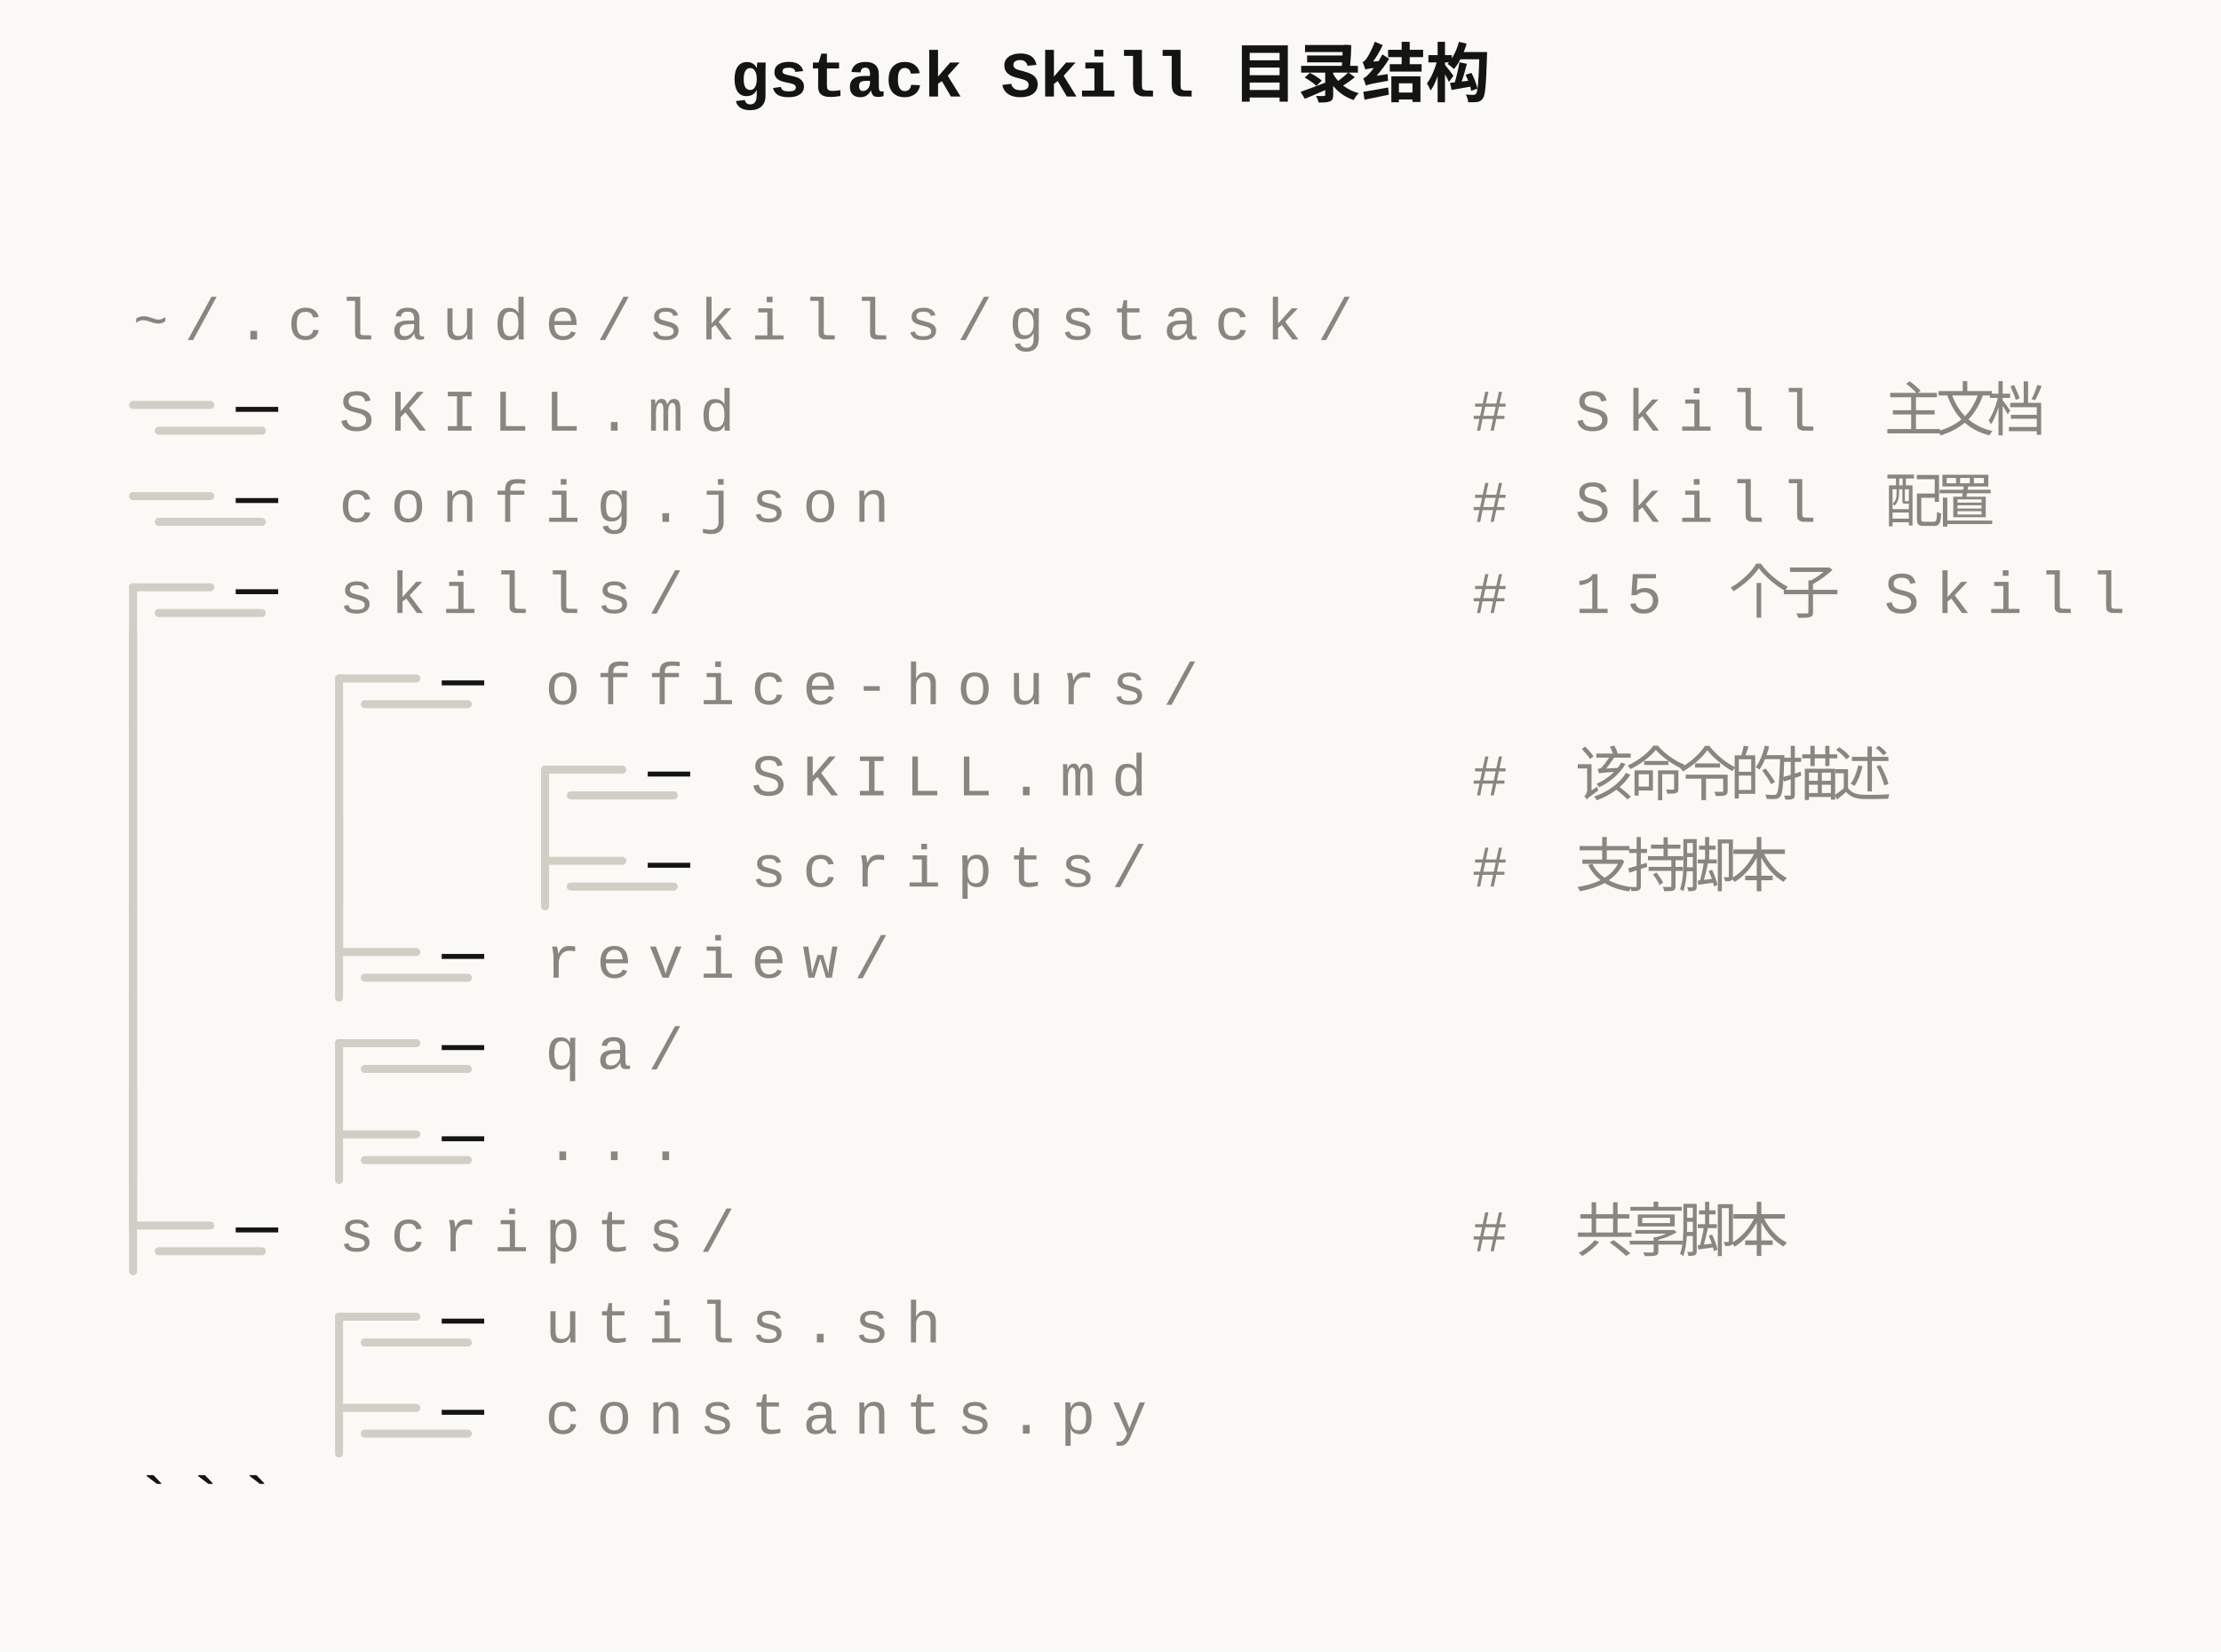
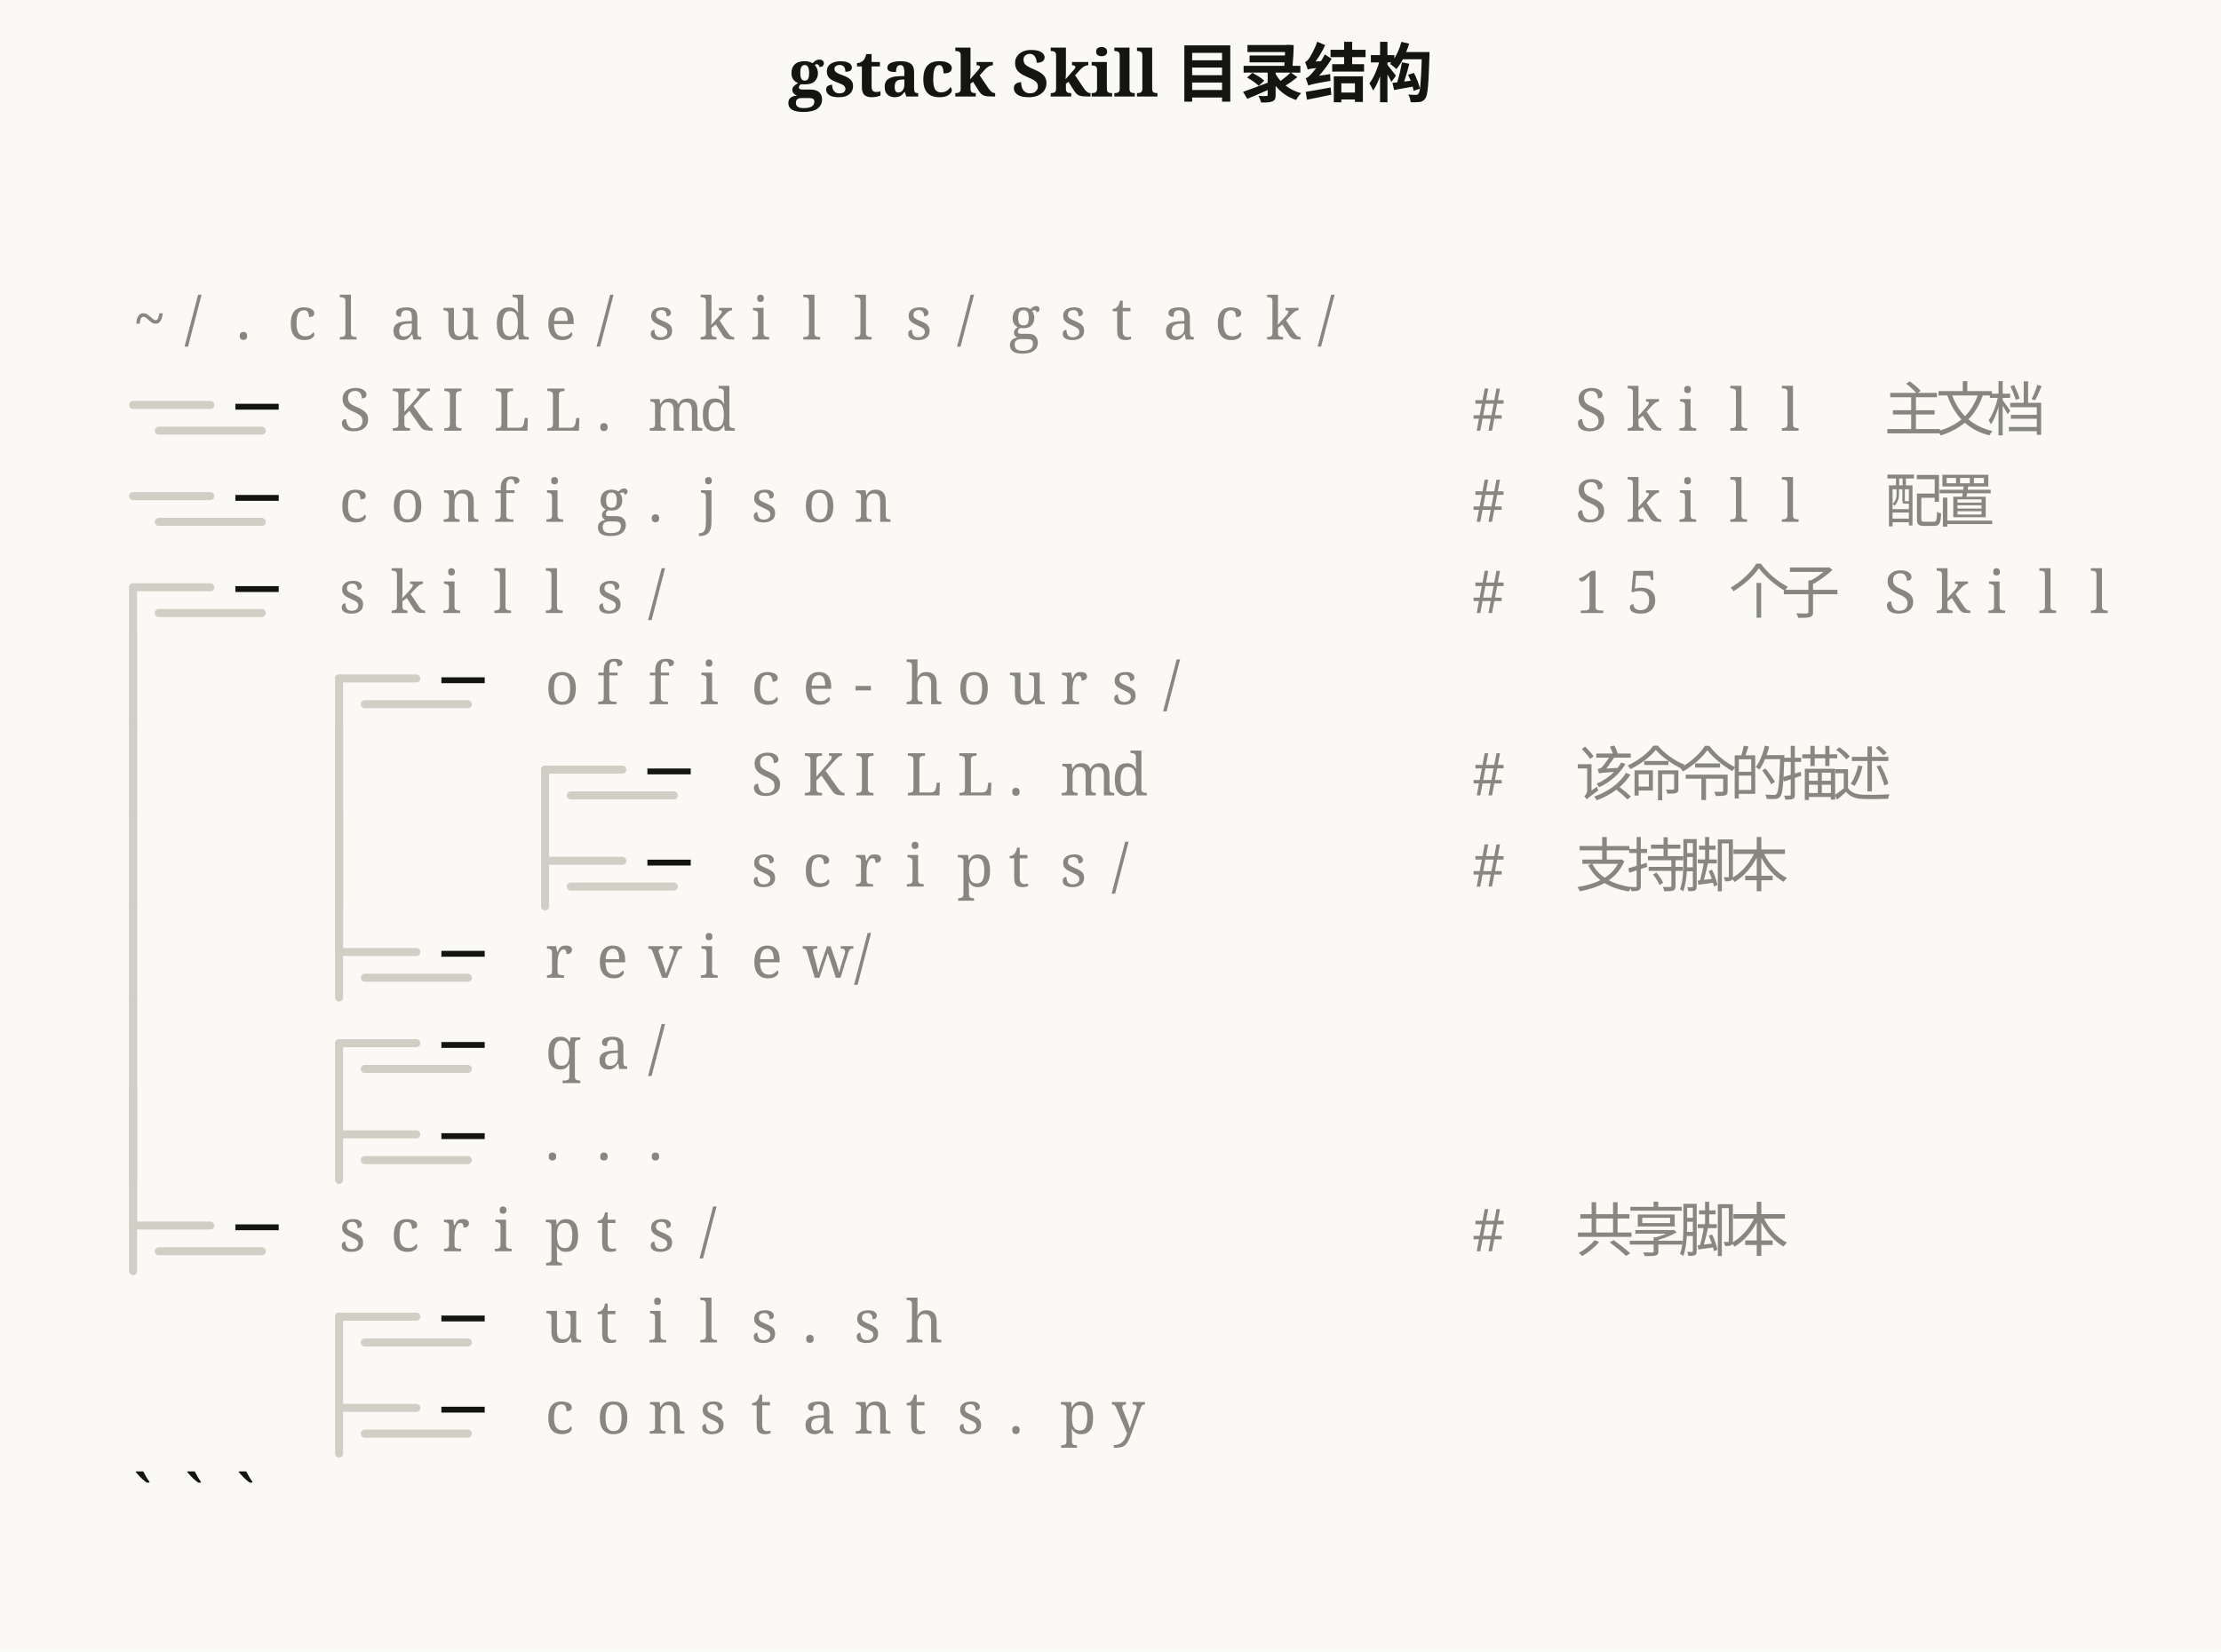
- <svg xmlns="http://www.w3.org/2000/svg" viewBox="0 0 414 308" width="414" height="308" style="font-family: 'Courier New', Courier, monospace; background: #FAF9F5;">
+ <svg xmlns="http://www.w3.org/2000/svg" viewBox="0 0 414 308" font-family="ui-serif, Georgia, serif">
  <rect width="414" height="308" fill="#FAF9F5" />
  <text x="207.0" y="18" text-anchor="middle" font-size="12px" font-weight="bold" fill="#141413">gstack Skill 目录结构</text>
  <g>
    <line x1="24.8" y1="75.5" x2="39.2" y2="75.5" stroke="#D1CFC5" stroke-width="1.5" stroke-linecap="round" />
    <line x1="24.8" y1="92.5" x2="39.2" y2="92.5" stroke="#D1CFC5" stroke-width="1.5" stroke-linecap="round" />
    <line x1="24.8" y1="109.5" x2="39.2" y2="109.5" stroke="#D1CFC5" stroke-width="1.5" stroke-linecap="round" />
    <line x1="24.8" y1="109.5" x2="24.8" y2="135.0" stroke="#D1CFC5" stroke-width="1.5" stroke-linecap="round" />
    <line x1="24.8" y1="118.0" x2="24.8" y2="152.0" stroke="#D1CFC5" stroke-width="1.5" stroke-linecap="round" />
    <line x1="24.8" y1="135.0" x2="24.8" y2="169.0" stroke="#D1CFC5" stroke-width="1.5" stroke-linecap="round" />
    <line x1="24.8" y1="152.0" x2="24.8" y2="186.0" stroke="#D1CFC5" stroke-width="1.5" stroke-linecap="round" />
    <line x1="24.8" y1="169.0" x2="24.8" y2="203.0" stroke="#D1CFC5" stroke-width="1.5" stroke-linecap="round" />
    <line x1="24.8" y1="186.0" x2="24.8" y2="220.0" stroke="#D1CFC5" stroke-width="1.5" stroke-linecap="round" />
    <line x1="24.8" y1="203.0" x2="24.8" y2="237.0" stroke="#D1CFC5" stroke-width="1.5" stroke-linecap="round" />
    <line x1="24.8" y1="228.5" x2="39.2" y2="228.5" stroke="#D1CFC5" stroke-width="1.5" stroke-linecap="round" />
    <line x1="24.8" y1="228.5" x2="24.8" y2="203.0" stroke="#D1CFC5" stroke-width="1.5" stroke-linecap="round" />
    <line x1="29.6" y1="80.3" x2="48.8" y2="80.3" stroke="#D1CFC5" stroke-width="1.5" stroke-linecap="round" />
    <line x1="29.6" y1="97.3" x2="48.8" y2="97.3" stroke="#D1CFC5" stroke-width="1.5" stroke-linecap="round" />
    <line x1="29.6" y1="114.3" x2="48.8" y2="114.3" stroke="#D1CFC5" stroke-width="1.5" stroke-linecap="round" />
    <line x1="29.6" y1="233.3" x2="48.8" y2="233.3" stroke="#D1CFC5" stroke-width="1.5" stroke-linecap="round" />
    <line x1="63.2" y1="126.5" x2="77.6" y2="126.5" stroke="#D1CFC5" stroke-width="1.5" stroke-linecap="round" />
    <line x1="63.2" y1="126.5" x2="63.2" y2="152.0" stroke="#D1CFC5" stroke-width="1.5" stroke-linecap="round" />
    <line x1="63.2" y1="135.0" x2="63.2" y2="169.0" stroke="#D1CFC5" stroke-width="1.5" stroke-linecap="round" />
    <line x1="63.2" y1="152.0" x2="63.2" y2="186.0" stroke="#D1CFC5" stroke-width="1.5" stroke-linecap="round" />
    <line x1="63.2" y1="177.5" x2="77.6" y2="177.5" stroke="#D1CFC5" stroke-width="1.5" stroke-linecap="round" />
    <line x1="63.2" y1="177.5" x2="63.2" y2="152.0" stroke="#D1CFC5" stroke-width="1.5" stroke-linecap="round" />
    <line x1="63.2" y1="194.5" x2="77.6" y2="194.5" stroke="#D1CFC5" stroke-width="1.5" stroke-linecap="round" />
    <line x1="63.2" y1="194.5" x2="63.2" y2="220.0" stroke="#D1CFC5" stroke-width="1.5" stroke-linecap="round" />
    <line x1="63.2" y1="211.5" x2="77.6" y2="211.5" stroke="#D1CFC5" stroke-width="1.5" stroke-linecap="round" />
    <line x1="63.2" y1="245.5" x2="77.6" y2="245.5" stroke="#D1CFC5" stroke-width="1.5" stroke-linecap="round" />
    <line x1="63.2" y1="245.5" x2="63.2" y2="271.0" stroke="#D1CFC5" stroke-width="1.5" stroke-linecap="round" />
    <line x1="63.2" y1="262.5" x2="77.6" y2="262.5" stroke="#D1CFC5" stroke-width="1.5" stroke-linecap="round" />
    <line x1="68.0" y1="131.3" x2="87.2" y2="131.3" stroke="#D1CFC5" stroke-width="1.5" stroke-linecap="round" />
    <line x1="68.0" y1="182.3" x2="87.2" y2="182.3" stroke="#D1CFC5" stroke-width="1.5" stroke-linecap="round" />
    <line x1="68.0" y1="199.3" x2="87.2" y2="199.3" stroke="#D1CFC5" stroke-width="1.5" stroke-linecap="round" />
    <line x1="68.0" y1="216.3" x2="87.2" y2="216.3" stroke="#D1CFC5" stroke-width="1.5" stroke-linecap="round" />
    <line x1="68.0" y1="250.3" x2="87.2" y2="250.3" stroke="#D1CFC5" stroke-width="1.5" stroke-linecap="round" />
    <line x1="68.0" y1="267.3" x2="87.2" y2="267.3" stroke="#D1CFC5" stroke-width="1.5" stroke-linecap="round" />
    <line x1="101.6" y1="143.5" x2="116.0" y2="143.5" stroke="#D1CFC5" stroke-width="1.5" stroke-linecap="round" />
    <line x1="101.6" y1="143.5" x2="101.6" y2="169.0" stroke="#D1CFC5" stroke-width="1.5" stroke-linecap="round" />
    <line x1="101.6" y1="160.5" x2="116.0" y2="160.5" stroke="#D1CFC5" stroke-width="1.5" stroke-linecap="round" />
    <line x1="106.4" y1="148.3" x2="125.6" y2="148.3" stroke="#D1CFC5" stroke-width="1.5" stroke-linecap="round" />
    <line x1="106.4" y1="165.3" x2="125.6" y2="165.3" stroke="#D1CFC5" stroke-width="1.5" stroke-linecap="round" />
  </g>
  <g>
    <text x="24.8" y="63.3" font-size="11px" fill="#87867F">~</text>
    <text x="24.8" y="284.3" font-size="13px" fill="#141413">`</text>
    <text x="34.4" y="63.3" font-size="11px" fill="#87867F">/</text>
    <text x="34.4" y="284.3" font-size="13px" fill="#141413">`</text>
    <text x="44.0" y="63.3" font-size="11px" fill="#87867F">.</text>
    <text x="44.0" y="80.3" font-size="13px" fill="#141413">─</text>
    <text x="44.0" y="97.3" font-size="13px" fill="#141413">─</text>
    <text x="44.0" y="114.3" font-size="13px" fill="#141413">─</text>
    <text x="44.0" y="233.3" font-size="13px" fill="#141413">─</text>
    <text x="44.0" y="284.3" font-size="13px" fill="#141413">`</text>
    <text x="53.6" y="63.3" font-size="11px" fill="#87867F">c</text>
    <text x="63.2" y="63.3" font-size="11px" fill="#87867F">l</text>
    <text x="63.2" y="80.3" font-size="11px" fill="#87867F">S</text>
    <text x="63.2" y="97.3" font-size="11px" fill="#87867F">c</text>
    <text x="63.2" y="114.3" font-size="11px" fill="#87867F">s</text>
    <text x="63.2" y="233.3" font-size="11px" fill="#87867F">s</text>
    <text x="72.8" y="63.3" font-size="11px" fill="#87867F">a</text>
    <text x="72.8" y="80.3" font-size="11px" fill="#87867F">K</text>
    <text x="72.8" y="97.3" font-size="11px" fill="#87867F">o</text>
    <text x="72.8" y="114.3" font-size="11px" fill="#87867F">k</text>
    <text x="72.8" y="233.3" font-size="11px" fill="#87867F">c</text>
    <text x="82.4" y="63.3" font-size="11px" fill="#87867F">u</text>
    <text x="82.4" y="80.3" font-size="11px" fill="#87867F">I</text>
    <text x="82.4" y="97.3" font-size="11px" fill="#87867F">n</text>
    <text x="82.4" y="114.3" font-size="11px" fill="#87867F">i</text>
    <text x="82.4" y="131.3" font-size="13px" fill="#141413">─</text>
    <text x="82.4" y="182.3" font-size="13px" fill="#141413">─</text>
    <text x="82.4" y="199.3" font-size="13px" fill="#141413">─</text>
    <text x="82.4" y="216.3" font-size="13px" fill="#141413">─</text>
    <text x="82.4" y="233.3" font-size="11px" fill="#87867F">r</text>
    <text x="82.4" y="250.3" font-size="13px" fill="#141413">─</text>
    <text x="82.4" y="267.3" font-size="13px" fill="#141413">─</text>
    <text x="92.0" y="63.3" font-size="11px" fill="#87867F">d</text>
    <text x="92.0" y="80.3" font-size="11px" fill="#87867F">L</text>
    <text x="92.0" y="97.3" font-size="11px" fill="#87867F">f</text>
    <text x="92.0" y="114.3" font-size="11px" fill="#87867F">l</text>
    <text x="92.0" y="233.3" font-size="11px" fill="#87867F">i</text>
    <text x="101.6" y="63.3" font-size="11px" fill="#87867F">e</text>
    <text x="101.6" y="80.3" font-size="11px" fill="#87867F">L</text>
    <text x="101.6" y="97.3" font-size="11px" fill="#87867F">i</text>
    <text x="101.6" y="114.3" font-size="11px" fill="#87867F">l</text>
    <text x="101.6" y="131.3" font-size="11px" fill="#87867F">o</text>
    <text x="101.6" y="182.3" font-size="11px" fill="#87867F">r</text>
    <text x="101.6" y="199.3" font-size="11px" fill="#87867F">q</text>
    <text x="101.6" y="216.3" font-size="11px" fill="#87867F">.</text>
    <text x="101.6" y="233.3" font-size="11px" fill="#87867F">p</text>
    <text x="101.6" y="250.3" font-size="11px" fill="#87867F">u</text>
    <text x="101.6" y="267.3" font-size="11px" fill="#87867F">c</text>
    <text x="111.2" y="63.3" font-size="11px" fill="#87867F">/</text>
    <text x="111.2" y="80.3" font-size="11px" fill="#87867F">.</text>
    <text x="111.2" y="97.3" font-size="11px" fill="#87867F">g</text>
    <text x="111.2" y="114.3" font-size="11px" fill="#87867F">s</text>
    <text x="111.2" y="131.3" font-size="11px" fill="#87867F">f</text>
    <text x="111.2" y="182.3" font-size="11px" fill="#87867F">e</text>
    <text x="111.2" y="199.3" font-size="11px" fill="#87867F">a</text>
    <text x="111.2" y="216.3" font-size="11px" fill="#87867F">.</text>
    <text x="111.2" y="233.3" font-size="11px" fill="#87867F">t</text>
    <text x="111.2" y="250.3" font-size="11px" fill="#87867F">t</text>
    <text x="111.2" y="267.3" font-size="11px" fill="#87867F">o</text>
    <text x="120.8" y="63.3" font-size="11px" fill="#87867F">s</text>
    <text x="120.8" y="80.3" font-size="11px" fill="#87867F">m</text>
    <text x="120.8" y="97.3" font-size="11px" fill="#87867F">.</text>
    <text x="120.8" y="114.3" font-size="11px" fill="#87867F">/</text>
    <text x="120.8" y="131.3" font-size="11px" fill="#87867F">f</text>
    <text x="120.8" y="148.3" font-size="13px" fill="#141413">─</text>
    <text x="120.8" y="165.3" font-size="13px" fill="#141413">─</text>
    <text x="120.8" y="182.3" font-size="11px" fill="#87867F">v</text>
    <text x="120.8" y="199.3" font-size="11px" fill="#87867F">/</text>
    <text x="120.8" y="216.3" font-size="11px" fill="#87867F">.</text>
    <text x="120.8" y="233.3" font-size="11px" fill="#87867F">s</text>
    <text x="120.8" y="250.3" font-size="11px" fill="#87867F">i</text>
    <text x="120.8" y="267.3" font-size="11px" fill="#87867F">n</text>
    <text x="130.4" y="63.3" font-size="11px" fill="#87867F">k</text>
    <text x="130.4" y="80.3" font-size="11px" fill="#87867F">d</text>
    <text x="130.4" y="97.3" font-size="11px" fill="#87867F">j</text>
    <text x="130.4" y="131.3" font-size="11px" fill="#87867F">i</text>
    <text x="130.4" y="182.3" font-size="11px" fill="#87867F">i</text>
    <text x="130.4" y="233.3" font-size="11px" fill="#87867F">/</text>
    <text x="130.4" y="250.3" font-size="11px" fill="#87867F">l</text>
    <text x="130.4" y="267.3" font-size="11px" fill="#87867F">s</text>
    <text x="140.0" y="63.3" font-size="11px" fill="#87867F">i</text>
    <text x="140.0" y="97.3" font-size="11px" fill="#87867F">s</text>
    <text x="140.0" y="131.3" font-size="11px" fill="#87867F">c</text>
    <text x="140.0" y="148.3" font-size="11px" fill="#87867F">S</text>
    <text x="140.0" y="165.3" font-size="11px" fill="#87867F">s</text>
    <text x="140.0" y="182.3" font-size="11px" fill="#87867F">e</text>
    <text x="140.0" y="250.3" font-size="11px" fill="#87867F">s</text>
    <text x="140.0" y="267.3" font-size="11px" fill="#87867F">t</text>
    <text x="149.6" y="63.3" font-size="11px" fill="#87867F">l</text>
    <text x="149.6" y="97.3" font-size="11px" fill="#87867F">o</text>
    <text x="149.6" y="131.3" font-size="11px" fill="#87867F">e</text>
    <text x="149.6" y="148.3" font-size="11px" fill="#87867F">K</text>
    <text x="149.6" y="165.3" font-size="11px" fill="#87867F">c</text>
    <text x="149.6" y="182.3" font-size="11px" fill="#87867F">w</text>
    <text x="149.6" y="250.3" font-size="11px" fill="#87867F">.</text>
    <text x="149.6" y="267.3" font-size="11px" fill="#87867F">a</text>
    <text x="159.2" y="63.3" font-size="11px" fill="#87867F">l</text>
    <text x="159.2" y="97.3" font-size="11px" fill="#87867F">n</text>
    <text x="159.2" y="131.3" font-size="11px" fill="#87867F">-</text>
    <text x="159.2" y="148.3" font-size="11px" fill="#87867F">I</text>
    <text x="159.2" y="165.3" font-size="11px" fill="#87867F">r</text>
    <text x="159.2" y="182.3" font-size="11px" fill="#87867F">/</text>
    <text x="159.2" y="250.3" font-size="11px" fill="#87867F">s</text>
    <text x="159.2" y="267.3" font-size="11px" fill="#87867F">n</text>
    <text x="168.8" y="63.3" font-size="11px" fill="#87867F">s</text>
    <text x="168.8" y="131.3" font-size="11px" fill="#87867F">h</text>
    <text x="168.8" y="148.3" font-size="11px" fill="#87867F">L</text>
    <text x="168.8" y="165.3" font-size="11px" fill="#87867F">i</text>
    <text x="168.8" y="250.3" font-size="11px" fill="#87867F">h</text>
    <text x="168.8" y="267.3" font-size="11px" fill="#87867F">t</text>
    <text x="178.4" y="63.3" font-size="11px" fill="#87867F">/</text>
    <text x="178.4" y="131.3" font-size="11px" fill="#87867F">o</text>
    <text x="178.4" y="148.3" font-size="11px" fill="#87867F">L</text>
    <text x="178.4" y="165.3" font-size="11px" fill="#87867F">p</text>
    <text x="178.4" y="267.3" font-size="11px" fill="#87867F">s</text>
    <text x="188.0" y="63.3" font-size="11px" fill="#87867F">g</text>
    <text x="188.0" y="131.3" font-size="11px" fill="#87867F">u</text>
    <text x="188.0" y="148.3" font-size="11px" fill="#87867F">.</text>
    <text x="188.0" y="165.3" font-size="11px" fill="#87867F">t</text>
    <text x="188.0" y="267.3" font-size="11px" fill="#87867F">.</text>
    <text x="197.6" y="63.3" font-size="11px" fill="#87867F">s</text>
    <text x="197.6" y="131.3" font-size="11px" fill="#87867F">r</text>
    <text x="197.6" y="148.3" font-size="11px" fill="#87867F">m</text>
    <text x="197.6" y="165.3" font-size="11px" fill="#87867F">s</text>
    <text x="197.6" y="267.3" font-size="11px" fill="#87867F">p</text>
    <text x="207.2" y="63.3" font-size="11px" fill="#87867F">t</text>
    <text x="207.2" y="131.3" font-size="11px" fill="#87867F">s</text>
    <text x="207.2" y="148.3" font-size="11px" fill="#87867F">d</text>
    <text x="207.2" y="165.3" font-size="11px" fill="#87867F">/</text>
    <text x="207.2" y="267.3" font-size="11px" fill="#87867F">y</text>
    <text x="216.8" y="63.3" font-size="11px" fill="#87867F">a</text>
    <text x="216.8" y="131.3" font-size="11px" fill="#87867F">/</text>
    <text x="226.4" y="63.3" font-size="11px" fill="#87867F">c</text>
    <text x="236.0" y="63.3" font-size="11px" fill="#87867F">k</text>
    <text x="245.6" y="63.3" font-size="11px" fill="#87867F">/</text>
    <text x="274.4" y="80.3" font-size="11px" fill="#87867F">#</text>
    <text x="274.4" y="97.3" font-size="11px" fill="#87867F">#</text>
    <text x="274.4" y="114.3" font-size="11px" fill="#87867F">#</text>
    <text x="274.4" y="148.3" font-size="11px" fill="#87867F">#</text>
    <text x="274.4" y="165.3" font-size="11px" fill="#87867F">#</text>
    <text x="274.4" y="233.3" font-size="11px" fill="#87867F">#</text>
    <text x="293.6" y="80.3" font-size="11px" fill="#87867F">S</text>
    <text x="293.6" y="97.3" font-size="11px" fill="#87867F">S</text>
    <text x="293.6" y="114.3" font-size="11px" fill="#87867F">1</text>
    <text x="293.6" y="148.3" font-size="11px" fill="#87867F">该</text>
    <text x="293.6" y="165.3" font-size="11px" fill="#87867F">支</text>
    <text x="293.6" y="233.3" font-size="11px" fill="#87867F">共</text>
    <text x="303.2" y="80.3" font-size="11px" fill="#87867F">k</text>
    <text x="303.2" y="97.3" font-size="11px" fill="#87867F">k</text>
    <text x="303.2" y="114.3" font-size="11px" fill="#87867F">5</text>
    <text x="303.2" y="148.3" font-size="11px" fill="#87867F">命</text>
    <text x="303.2" y="165.3" font-size="11px" fill="#87867F">持</text>
    <text x="303.2" y="233.3" font-size="11px" fill="#87867F">享</text>
    <text x="312.8" y="80.3" font-size="11px" fill="#87867F">i</text>
    <text x="312.8" y="97.3" font-size="11px" fill="#87867F">i</text>
    <text x="312.8" y="148.3" font-size="11px" fill="#87867F">令</text>
    <text x="312.8" y="165.3" font-size="11px" fill="#87867F">脚</text>
    <text x="312.8" y="233.3" font-size="11px" fill="#87867F">脚</text>
    <text x="322.4" y="80.3" font-size="11px" fill="#87867F">l</text>
    <text x="322.4" y="97.3" font-size="11px" fill="#87867F">l</text>
    <text x="322.4" y="114.3" font-size="11px" fill="#87867F">个</text>
    <text x="322.4" y="148.3" font-size="11px" fill="#87867F">的</text>
    <text x="322.4" y="165.3" font-size="11px" fill="#87867F">本</text>
    <text x="322.4" y="233.3" font-size="11px" fill="#87867F">本</text>
    <text x="332.0" y="80.3" font-size="11px" fill="#87867F">l</text>
    <text x="332.0" y="97.3" font-size="11px" fill="#87867F">l</text>
    <text x="332.0" y="114.3" font-size="11px" fill="#87867F">子</text>
    <text x="332.0" y="148.3" font-size="11px" fill="#87867F">描</text>
    <text x="341.6" y="148.3" font-size="11px" fill="#87867F">述</text>
    <text x="351.2" y="80.3" font-size="11px" fill="#87867F">主</text>
    <text x="351.2" y="97.3" font-size="11px" fill="#87867F">配</text>
    <text x="351.2" y="114.3" font-size="11px" fill="#87867F">S</text>
    <text x="360.8" y="80.3" font-size="11px" fill="#87867F">文</text>
    <text x="360.8" y="97.3" font-size="11px" fill="#87867F">置</text>
    <text x="360.8" y="114.3" font-size="11px" fill="#87867F">k</text>
    <text x="370.4" y="80.3" font-size="11px" fill="#87867F">档</text>
    <text x="370.4" y="114.3" font-size="11px" fill="#87867F">i</text>
    <text x="380.0" y="114.3" font-size="11px" fill="#87867F">l</text>
    <text x="389.6" y="114.3" font-size="11px" fill="#87867F">l</text>
  </g>
</svg>
